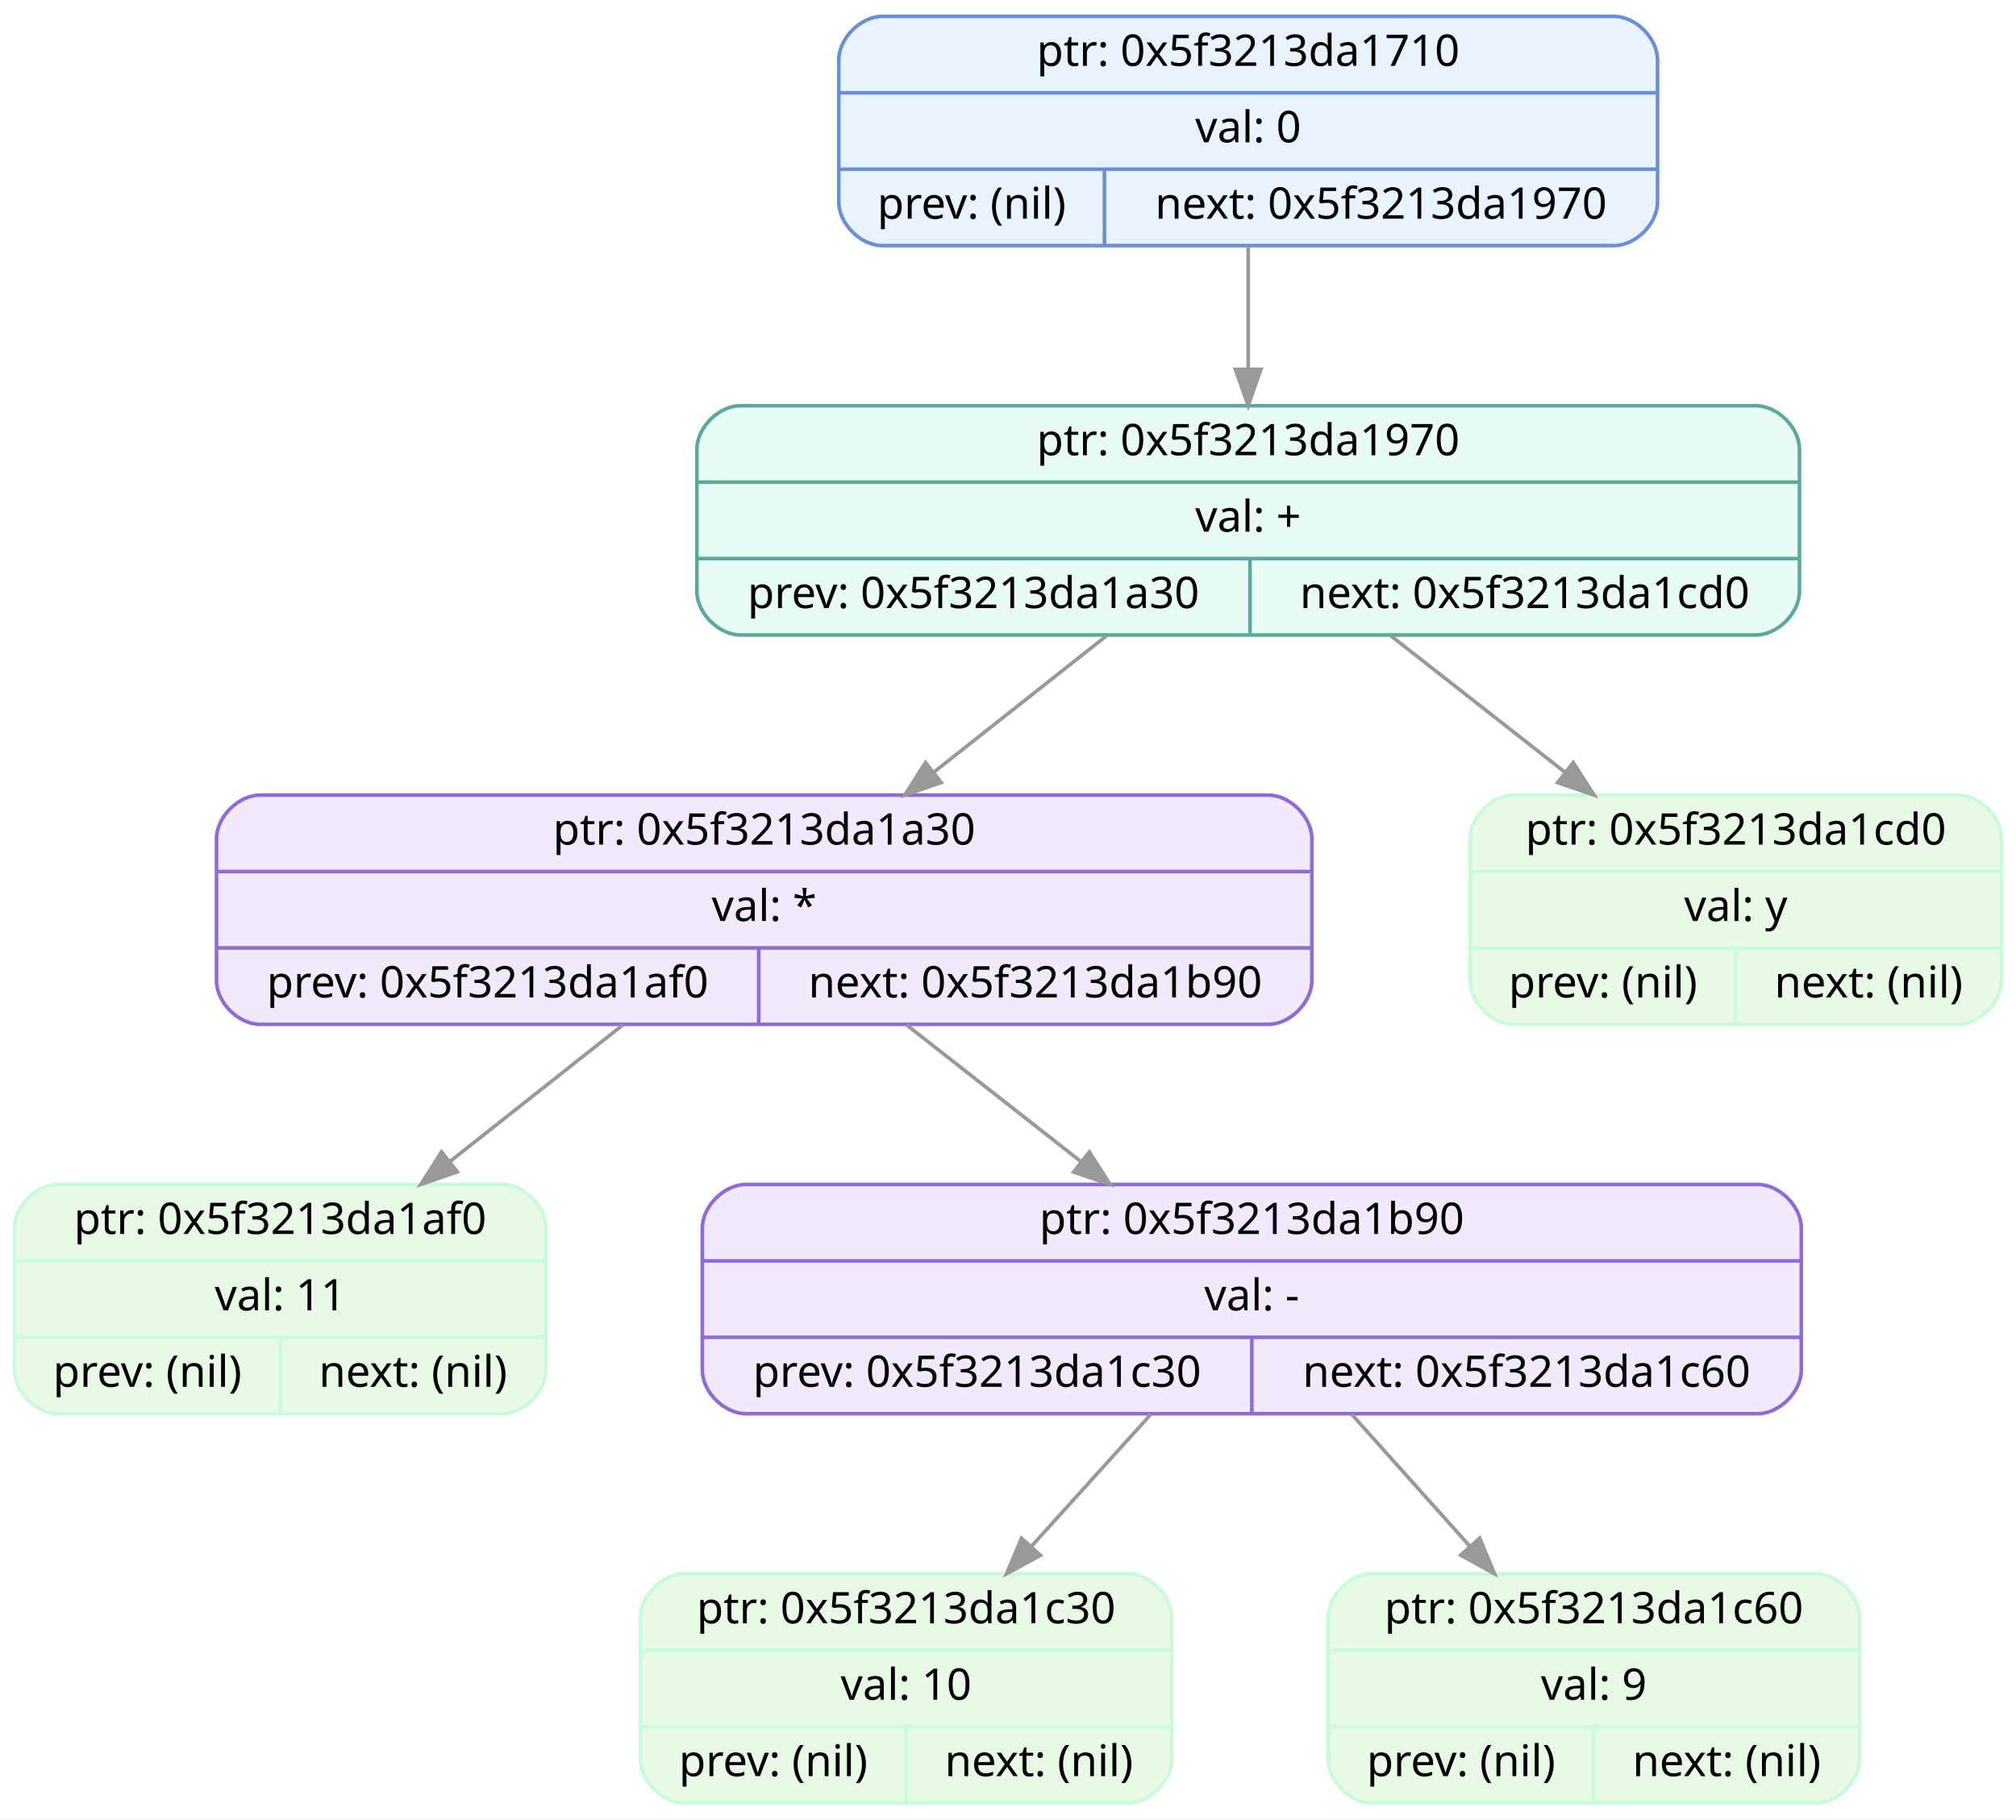
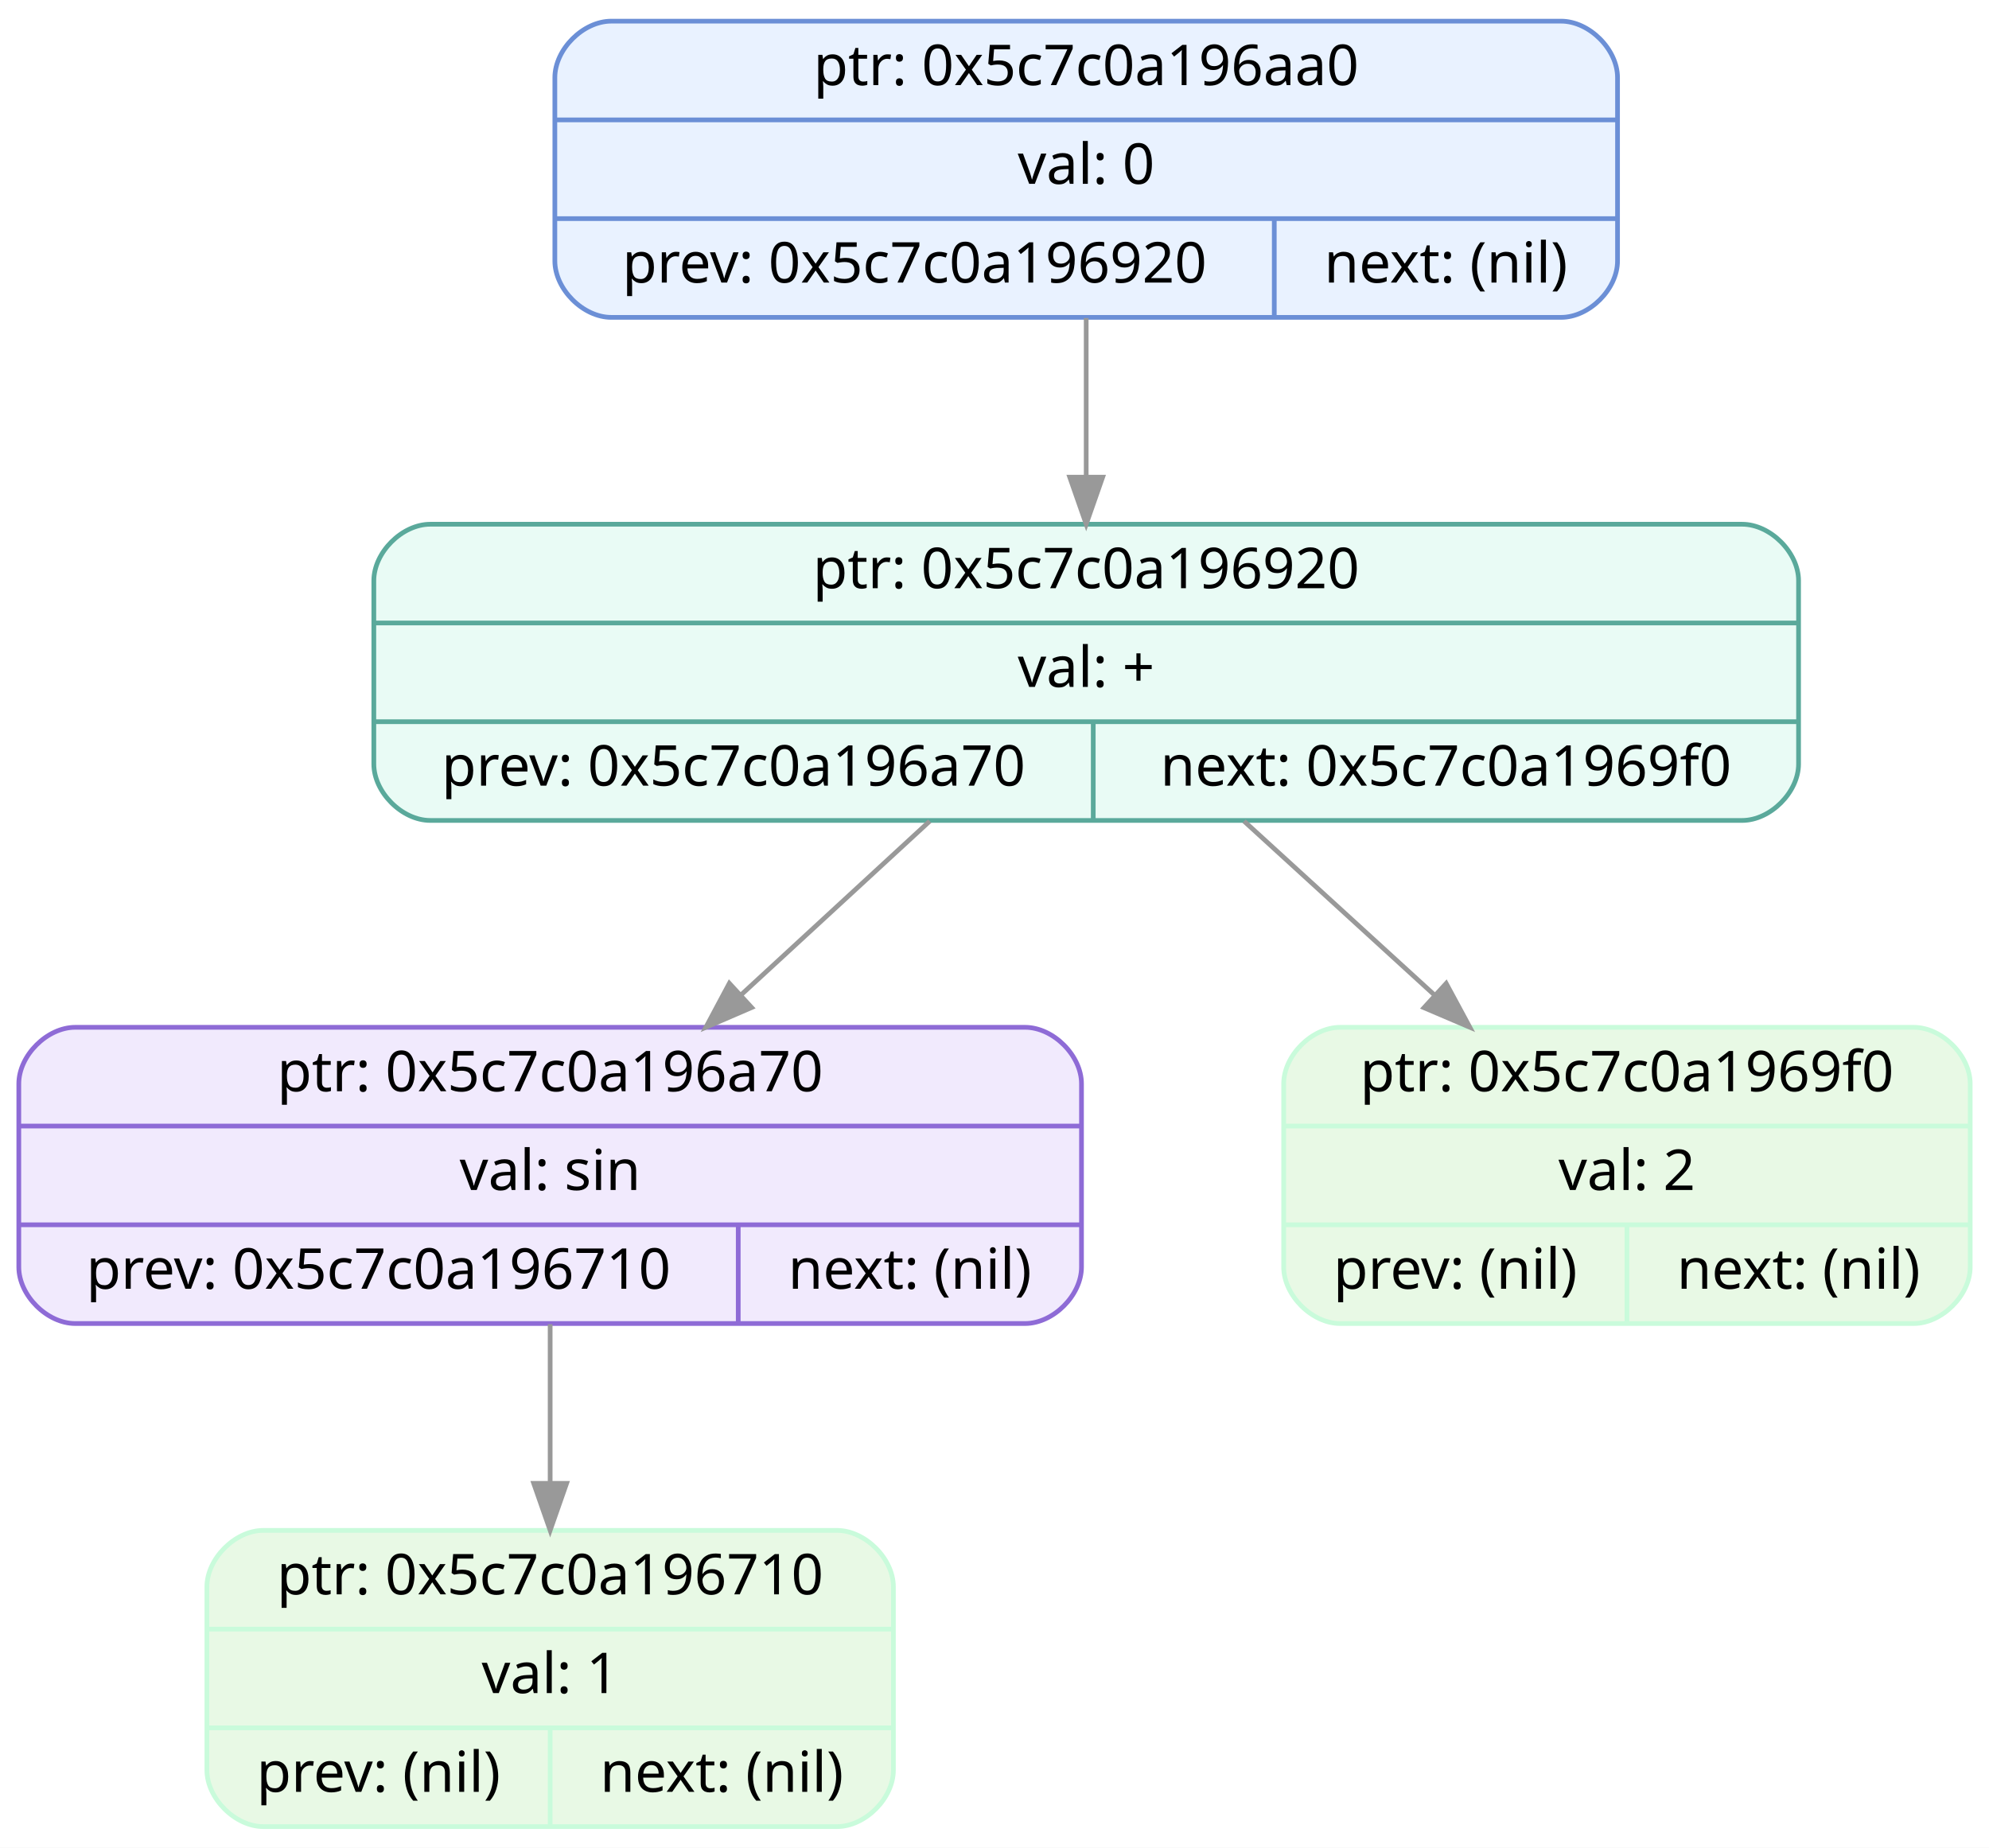
- <svg xmlns="http://www.w3.org/2000/svg" width="554pt" height="500pt" viewBox="0.00 0.00 554.00 500.00">
-   <g id="graph0" class="graph" transform="scale(1 1) rotate(0) translate(4 496)">
-     <polygon fill="white" stroke="transparent" points="-4,4 -4,-496 550,-496 550,4 -4,4" />
+ <svg xmlns="http://www.w3.org/2000/svg" width="423pt" height="393pt" viewBox="0.00 0.00 423.00 393.00">
+   <g id="graph0" class="graph" transform="scale(1 1) rotate(0) translate(4 389)">
+     <polygon fill="white" stroke="transparent" points="-4,4 -4,-389 419,-389 419,4 -4,4" />
    <g id="node1" class="node">
-       <path fill="#e9f2ff" stroke="#6b8fd6" d="M238.5,-428.5C238.5,-428.5 439.5,-428.5 439.5,-428.5 445.5,-428.5 451.5,-434.5 451.5,-440.5 451.5,-440.5 451.5,-479.5 451.5,-479.5 451.5,-485.5 445.5,-491.5 439.5,-491.5 439.5,-491.5 238.5,-491.5 238.5,-491.5 232.5,-491.5 226.5,-485.5 226.5,-479.5 226.5,-479.5 226.5,-440.5 226.5,-440.5 226.5,-434.5 232.5,-428.5 238.5,-428.5" />
-       <text text-anchor="middle" x="339" y="-477.9" font-family="Fira Mono" font-size="12.00">ptr: 0x5f3213da1710</text>
-       <polyline fill="none" stroke="#6b8fd6" points="226.5,-470.5 451.5,-470.5 " />
-       <text text-anchor="middle" x="339" y="-456.9" font-family="Fira Mono" font-size="12.00">val: 0</text>
-       <polyline fill="none" stroke="#6b8fd6" points="226.5,-449.5 451.5,-449.5 " />
-       <text text-anchor="middle" x="263" y="-435.9" font-family="Fira Mono" font-size="12.00">prev: (nil)</text>
-       <polyline fill="none" stroke="#6b8fd6" points="299.5,-428.5 299.5,-449.5 " />
-       <text text-anchor="middle" x="375.5" y="-435.9" font-family="Fira Mono" font-size="12.00">next: 0x5f3213da1970</text>
+       <path fill="#e9f2ff" stroke="#6b8fd6" d="M126,-321.5C126,-321.5 328,-321.5 328,-321.5 334,-321.5 340,-327.5 340,-333.5 340,-333.5 340,-372.5 340,-372.5 340,-378.5 334,-384.5 328,-384.5 328,-384.5 126,-384.5 126,-384.5 120,-384.5 114,-378.5 114,-372.5 114,-372.5 114,-333.5 114,-333.5 114,-327.5 120,-321.5 126,-321.5" />
+       <text text-anchor="middle" x="227" y="-370.9" font-family="Fira Mono" font-size="12.00">ptr: 0x5c7c0a196aa0</text>
+       <polyline fill="none" stroke="#6b8fd6" points="114,-363.5 340,-363.5 " />
+       <text text-anchor="middle" x="227" y="-349.9" font-family="Fira Mono" font-size="12.00">val: 0</text>
+       <polyline fill="none" stroke="#6b8fd6" points="114,-342.5 340,-342.5 " />
+       <text text-anchor="middle" x="190.5" y="-328.9" font-family="Fira Mono" font-size="12.00">prev: 0x5c7c0a196920</text>
+       <polyline fill="none" stroke="#6b8fd6" points="267,-321.5 267,-342.5 " />
+       <text text-anchor="middle" x="303.5" y="-328.9" font-family="Fira Mono" font-size="12.00">next: (nil)</text>
    </g>
    <g id="node2" class="node">
-       <path fill="#e9fbf5" stroke="#5aa99b" d="M199.5,-321.5C199.5,-321.5 478.5,-321.5 478.5,-321.5 484.5,-321.5 490.5,-327.5 490.5,-333.5 490.5,-333.5 490.5,-372.5 490.5,-372.5 490.5,-378.5 484.5,-384.5 478.5,-384.5 478.5,-384.5 199.5,-384.5 199.5,-384.5 193.5,-384.5 187.5,-378.5 187.5,-372.5 187.5,-372.5 187.5,-333.5 187.5,-333.5 187.5,-327.5 193.5,-321.5 199.5,-321.5" />
-       <text text-anchor="middle" x="339" y="-370.9" font-family="Fira Mono" font-size="12.00">ptr: 0x5f3213da1970</text>
-       <polyline fill="none" stroke="#5aa99b" points="187.5,-363.5 490.5,-363.5 " />
-       <text text-anchor="middle" x="339" y="-349.9" font-family="Fira Mono" font-size="12.00">val: +</text>
-       <polyline fill="none" stroke="#5aa99b" points="187.5,-342.5 490.5,-342.5 " />
-       <text text-anchor="middle" x="263.5" y="-328.9" font-family="Fira Mono" font-size="12.00">prev: 0x5f3213da1a30</text>
-       <polyline fill="none" stroke="#5aa99b" points="339.5,-321.5 339.5,-342.5 " />
-       <text text-anchor="middle" x="415" y="-328.9" font-family="Fira Mono" font-size="12.00">next: 0x5f3213da1cd0</text>
+       <path fill="#e9fbf5" stroke="#5aa99b" d="M87.5,-214.5C87.5,-214.5 366.5,-214.5 366.5,-214.5 372.5,-214.5 378.5,-220.5 378.5,-226.5 378.5,-226.5 378.5,-265.5 378.5,-265.5 378.5,-271.5 372.5,-277.5 366.5,-277.5 366.5,-277.5 87.5,-277.5 87.5,-277.5 81.5,-277.5 75.5,-271.5 75.5,-265.5 75.5,-265.5 75.5,-226.5 75.5,-226.5 75.5,-220.5 81.5,-214.5 87.5,-214.5" />
+       <text text-anchor="middle" x="227" y="-263.9" font-family="Fira Mono" font-size="12.00">ptr: 0x5c7c0a196920</text>
+       <polyline fill="none" stroke="#5aa99b" points="75.5,-256.5 378.5,-256.5 " />
+       <text text-anchor="middle" x="227" y="-242.9" font-family="Fira Mono" font-size="12.00">val: +</text>
+       <polyline fill="none" stroke="#5aa99b" points="75.5,-235.5 378.5,-235.5 " />
+       <text text-anchor="middle" x="152" y="-221.9" font-family="Fira Mono" font-size="12.00">prev: 0x5c7c0a196a70</text>
+       <polyline fill="none" stroke="#5aa99b" points="228.5,-214.5 228.5,-235.5 " />
+       <text text-anchor="middle" x="303.5" y="-221.9" font-family="Fira Mono" font-size="12.00">next: 0x5c7c0a1969f0</text>
    </g>
    <g id="edge1" class="edge">
-       <path fill="none" stroke="#999999" d="M339,-428.35C339,-417.78 339,-405.78 339,-394.54" />
-       <polygon fill="#999999" stroke="#999999" points="342.5,-394.51 339,-384.51 335.5,-394.51 342.5,-394.51" />
+       <path fill="none" stroke="#999999" d="M227,-321.35C227,-310.78 227,-298.78 227,-287.54" />
+       <polygon fill="#999999" stroke="#999999" points="230.5,-287.51 227,-277.51 223.5,-287.51 230.5,-287.51" />
    </g>
    <g id="node3" class="node">
-       <path fill="#f1eafd" stroke="#8e6bd6" d="M67.5,-214.5C67.5,-214.5 344.5,-214.5 344.5,-214.5 350.5,-214.5 356.5,-220.5 356.5,-226.5 356.5,-226.5 356.5,-265.5 356.5,-265.5 356.5,-271.5 350.5,-277.5 344.5,-277.5 344.5,-277.5 67.5,-277.5 67.5,-277.5 61.5,-277.5 55.5,-271.5 55.5,-265.5 55.5,-265.5 55.5,-226.5 55.5,-226.5 55.5,-220.5 61.5,-214.5 67.5,-214.5" />
-       <text text-anchor="middle" x="206" y="-263.9" font-family="Fira Mono" font-size="12.00">ptr: 0x5f3213da1a30</text>
-       <polyline fill="none" stroke="#8e6bd6" points="55.5,-256.5 356.5,-256.5 " />
-       <text text-anchor="middle" x="206" y="-242.9" font-family="Fira Mono" font-size="12.00">val: *</text>
-       <polyline fill="none" stroke="#8e6bd6" points="55.5,-235.5 356.5,-235.5 " />
-       <text text-anchor="middle" x="130" y="-221.9" font-family="Fira Mono" font-size="12.00">prev: 0x5f3213da1af0</text>
-       <polyline fill="none" stroke="#8e6bd6" points="204.5,-214.5 204.5,-235.5 " />
-       <text text-anchor="middle" x="280.5" y="-221.9" font-family="Fira Mono" font-size="12.00">next: 0x5f3213da1b90</text>
+       <path fill="#f1eafd" stroke="#8e6bd6" d="M12,-107.5C12,-107.5 214,-107.5 214,-107.5 220,-107.5 226,-113.5 226,-119.5 226,-119.5 226,-158.5 226,-158.5 226,-164.5 220,-170.5 214,-170.5 214,-170.5 12,-170.5 12,-170.5 6,-170.5 0,-164.5 0,-158.5 0,-158.5 0,-119.5 0,-119.5 0,-113.5 6,-107.5 12,-107.5" />
+       <text text-anchor="middle" x="113" y="-156.9" font-family="Fira Mono" font-size="12.00">ptr: 0x5c7c0a196a70</text>
+       <polyline fill="none" stroke="#8e6bd6" points="0,-149.5 226,-149.5 " />
+       <text text-anchor="middle" x="113" y="-135.9" font-family="Fira Mono" font-size="12.00">val: sin</text>
+       <polyline fill="none" stroke="#8e6bd6" points="0,-128.5 226,-128.5 " />
+       <text text-anchor="middle" x="76.5" y="-114.9" font-family="Fira Mono" font-size="12.00">prev: 0x5c7c0a196710</text>
+       <polyline fill="none" stroke="#8e6bd6" points="153,-107.5 153,-128.5 " />
+       <text text-anchor="middle" x="189.5" y="-114.9" font-family="Fira Mono" font-size="12.00">next: (nil)</text>
    </g>
    <g id="edge2" class="edge">
-       <path fill="none" stroke="#999999" d="M300.17,-321.35C285.29,-309.59 268.15,-296.06 252.61,-283.79" />
-       <polygon fill="#999999" stroke="#999999" points="254.66,-280.96 244.64,-277.51 250.33,-286.45 254.66,-280.96" />
+       <path fill="none" stroke="#999999" d="M193.72,-214.35C181.19,-202.81 166.81,-189.56 153.68,-177.47" />
+       <polygon fill="#999999" stroke="#999999" points="155.85,-174.71 146.12,-170.51 151.11,-179.86 155.85,-174.71" />
    </g>
-     <g id="node8" class="node">
-       <path fill="#e8f9e5" stroke="#c9fbdb" d="M412,-214.5C412,-214.5 534,-214.5 534,-214.5 540,-214.5 546,-220.5 546,-226.5 546,-226.5 546,-265.5 546,-265.5 546,-271.5 540,-277.5 534,-277.5 534,-277.5 412,-277.5 412,-277.5 406,-277.5 400,-271.5 400,-265.5 400,-265.5 400,-226.5 400,-226.5 400,-220.5 406,-214.5 412,-214.5" />
-       <text text-anchor="middle" x="473" y="-263.9" font-family="Fira Mono" font-size="12.00">ptr: 0x5f3213da1cd0</text>
-       <polyline fill="none" stroke="#c9fbdb" points="400,-256.5 546,-256.5 " />
-       <text text-anchor="middle" x="473" y="-242.9" font-family="Fira Mono" font-size="12.00">val: y</text>
-       <polyline fill="none" stroke="#c9fbdb" points="400,-235.5 546,-235.5 " />
-       <text text-anchor="middle" x="436.5" y="-221.9" font-family="Fira Mono" font-size="12.00">prev: (nil)</text>
-       <polyline fill="none" stroke="#c9fbdb" points="473,-214.5 473,-235.5 " />
-       <text text-anchor="middle" x="509.5" y="-221.9" font-family="Fira Mono" font-size="12.00">next: (nil)</text>
+     <g id="node5" class="node">
+       <path fill="#e8f9e5" stroke="#c9fbdb" d="M281,-107.5C281,-107.5 403,-107.5 403,-107.5 409,-107.5 415,-113.5 415,-119.5 415,-119.5 415,-158.5 415,-158.5 415,-164.5 409,-170.5 403,-170.5 403,-170.5 281,-170.5 281,-170.5 275,-170.5 269,-164.5 269,-158.5 269,-158.5 269,-119.5 269,-119.5 269,-113.5 275,-107.5 281,-107.5" />
+       <text text-anchor="middle" x="342" y="-156.9" font-family="Fira Mono" font-size="12.00">ptr: 0x5c7c0a1969f0</text>
+       <polyline fill="none" stroke="#c9fbdb" points="269,-149.5 415,-149.5 " />
+       <text text-anchor="middle" x="342" y="-135.9" font-family="Fira Mono" font-size="12.00">val: 2</text>
+       <polyline fill="none" stroke="#c9fbdb" points="269,-128.5 415,-128.5 " />
+       <text text-anchor="middle" x="305.5" y="-114.9" font-family="Fira Mono" font-size="12.00">prev: (nil)</text>
+       <polyline fill="none" stroke="#c9fbdb" points="342,-107.5 342,-128.5 " />
+       <text text-anchor="middle" x="378.5" y="-114.9" font-family="Fira Mono" font-size="12.00">next: (nil)</text>
    </g>
    <g id="edge3" class="edge">
-       <path fill="none" stroke="#999999" d="M378.12,-321.35C393.12,-309.59 410.38,-296.06 426.04,-283.79" />
-       <polygon fill="#999999" stroke="#999999" points="428.35,-286.43 434.06,-277.51 424.03,-280.92 428.35,-286.43" />
+       <path fill="none" stroke="#999999" d="M260.57,-214.35C273.21,-202.81 287.72,-189.56 300.96,-177.47" />
+       <polygon fill="#999999" stroke="#999999" points="303.56,-179.84 308.59,-170.51 298.84,-174.67 303.56,-179.84" />
    </g>
    <g id="node4" class="node">
-       <path fill="#e8f9e5" stroke="#c9fbdb" d="M12,-107.5C12,-107.5 134,-107.5 134,-107.5 140,-107.5 146,-113.5 146,-119.5 146,-119.5 146,-158.5 146,-158.5 146,-164.5 140,-170.5 134,-170.5 134,-170.5 12,-170.5 12,-170.5 6,-170.5 0,-164.5 0,-158.5 0,-158.5 0,-119.5 0,-119.5 0,-113.5 6,-107.5 12,-107.5" />
-       <text text-anchor="middle" x="73" y="-156.9" font-family="Fira Mono" font-size="12.00">ptr: 0x5f3213da1af0</text>
-       <polyline fill="none" stroke="#c9fbdb" points="0,-149.5 146,-149.5 " />
-       <text text-anchor="middle" x="73" y="-135.9" font-family="Fira Mono" font-size="12.00">val: 11</text>
-       <polyline fill="none" stroke="#c9fbdb" points="0,-128.5 146,-128.5 " />
-       <text text-anchor="middle" x="36.5" y="-114.9" font-family="Fira Mono" font-size="12.00">prev: (nil)</text>
-       <polyline fill="none" stroke="#c9fbdb" points="73,-107.5 73,-128.5 " />
-       <text text-anchor="middle" x="109.5" y="-114.9" font-family="Fira Mono" font-size="12.00">next: (nil)</text>
+       <path fill="#e8f9e5" stroke="#c9fbdb" d="M52,-0.5C52,-0.5 174,-0.5 174,-0.5 180,-0.5 186,-6.5 186,-12.5 186,-12.5 186,-51.5 186,-51.5 186,-57.5 180,-63.5 174,-63.5 174,-63.5 52,-63.5 52,-63.5 46,-63.5 40,-57.5 40,-51.5 40,-51.5 40,-12.5 40,-12.5 40,-6.5 46,-0.5 52,-0.5" />
+       <text text-anchor="middle" x="113" y="-49.9" font-family="Fira Mono" font-size="12.00">ptr: 0x5c7c0a196710</text>
+       <polyline fill="none" stroke="#c9fbdb" points="40,-42.5 186,-42.5 " />
+       <text text-anchor="middle" x="113" y="-28.9" font-family="Fira Mono" font-size="12.00">val: 1</text>
+       <polyline fill="none" stroke="#c9fbdb" points="40,-21.5 186,-21.5 " />
+       <text text-anchor="middle" x="76.5" y="-7.9" font-family="Fira Mono" font-size="12.00">prev: (nil)</text>
+       <polyline fill="none" stroke="#c9fbdb" points="113,-0.5 113,-21.5 " />
+       <text text-anchor="middle" x="149.5" y="-7.9" font-family="Fira Mono" font-size="12.00">next: (nil)</text>
    </g>
    <g id="edge4" class="edge">
-       <path fill="none" stroke="#999999" d="M167.17,-214.35C152.29,-202.59 135.15,-189.06 119.61,-176.79" />
-       <polygon fill="#999999" stroke="#999999" points="121.66,-173.96 111.64,-170.51 117.33,-179.45 121.66,-173.96" />
-     </g>
-     <g id="node5" class="node">
-       <path fill="#f1eafd" stroke="#8e6bd6" d="M201,-107.5C201,-107.5 479,-107.5 479,-107.5 485,-107.5 491,-113.5 491,-119.5 491,-119.5 491,-158.5 491,-158.5 491,-164.5 485,-170.5 479,-170.5 479,-170.5 201,-170.5 201,-170.5 195,-170.5 189,-164.5 189,-158.5 189,-158.5 189,-119.5 189,-119.5 189,-113.5 195,-107.5 201,-107.5" />
-       <text text-anchor="middle" x="340" y="-156.9" font-family="Fira Mono" font-size="12.00">ptr: 0x5f3213da1b90</text>
-       <polyline fill="none" stroke="#8e6bd6" points="189,-149.5 491,-149.5 " />
-       <text text-anchor="middle" x="340" y="-135.9" font-family="Fira Mono" font-size="12.00">val: -</text>
-       <polyline fill="none" stroke="#8e6bd6" points="189,-128.5 491,-128.5 " />
-       <text text-anchor="middle" x="264.5" y="-114.9" font-family="Fira Mono" font-size="12.00">prev: 0x5f3213da1c30</text>
-       <polyline fill="none" stroke="#8e6bd6" points="340,-107.5 340,-128.5 " />
-       <text text-anchor="middle" x="415.5" y="-114.9" font-family="Fira Mono" font-size="12.00">next: 0x5f3213da1c60</text>
-     </g>
-     <g id="edge5" class="edge">
-       <path fill="none" stroke="#999999" d="M245.12,-214.35C260.12,-202.59 277.38,-189.06 293.04,-176.79" />
-       <polygon fill="#999999" stroke="#999999" points="295.35,-179.43 301.06,-170.51 291.03,-173.92 295.35,-179.43" />
-     </g>
-     <g id="node6" class="node">
-       <path fill="#e8f9e5" stroke="#c9fbdb" d="M184,-0.5C184,-0.5 306,-0.5 306,-0.5 312,-0.5 318,-6.5 318,-12.5 318,-12.5 318,-51.5 318,-51.5 318,-57.5 312,-63.5 306,-63.5 306,-63.5 184,-63.5 184,-63.5 178,-63.5 172,-57.5 172,-51.5 172,-51.5 172,-12.5 172,-12.5 172,-6.5 178,-0.5 184,-0.5" />
-       <text text-anchor="middle" x="245" y="-49.9" font-family="Fira Mono" font-size="12.00">ptr: 0x5f3213da1c30</text>
-       <polyline fill="none" stroke="#c9fbdb" points="172,-42.5 318,-42.5 " />
-       <text text-anchor="middle" x="245" y="-28.9" font-family="Fira Mono" font-size="12.00">val: 10</text>
-       <polyline fill="none" stroke="#c9fbdb" points="172,-21.5 318,-21.5 " />
-       <text text-anchor="middle" x="208.5" y="-7.9" font-family="Fira Mono" font-size="12.00">prev: (nil)</text>
-       <polyline fill="none" stroke="#c9fbdb" points="245,-0.5 245,-21.5 " />
-       <text text-anchor="middle" x="281.5" y="-7.9" font-family="Fira Mono" font-size="12.00">next: (nil)</text>
-     </g>
-     <g id="edge6" class="edge">
-       <path fill="none" stroke="#999999" d="M312.27,-107.35C302.02,-96.03 290.29,-83.06 279.52,-71.15" />
-       <polygon fill="#999999" stroke="#999999" points="281.91,-68.58 272.6,-63.51 276.72,-73.27 281.91,-68.58" />
-     </g>
-     <g id="node7" class="node">
-       <path fill="#e8f9e5" stroke="#c9fbdb" d="M373,-0.5C373,-0.5 495,-0.5 495,-0.5 501,-0.5 507,-6.5 507,-12.5 507,-12.5 507,-51.5 507,-51.5 507,-57.5 501,-63.5 495,-63.5 495,-63.5 373,-63.5 373,-63.5 367,-63.5 361,-57.5 361,-51.5 361,-51.5 361,-12.5 361,-12.5 361,-6.5 367,-0.5 373,-0.5" />
-       <text text-anchor="middle" x="434" y="-49.9" font-family="Fira Mono" font-size="12.00">ptr: 0x5f3213da1c60</text>
-       <polyline fill="none" stroke="#c9fbdb" points="361,-42.5 507,-42.5 " />
-       <text text-anchor="middle" x="434" y="-28.9" font-family="Fira Mono" font-size="12.00">val: 9</text>
-       <polyline fill="none" stroke="#c9fbdb" points="361,-21.5 507,-21.5 " />
-       <text text-anchor="middle" x="397.5" y="-7.9" font-family="Fira Mono" font-size="12.00">prev: (nil)</text>
-       <polyline fill="none" stroke="#c9fbdb" points="434,-0.5 434,-21.5 " />
-       <text text-anchor="middle" x="470.5" y="-7.9" font-family="Fira Mono" font-size="12.00">next: (nil)</text>
-     </g>
-     <g id="edge7" class="edge">
-       <path fill="none" stroke="#999999" d="M367.44,-107.35C377.58,-96.03 389.19,-83.06 399.85,-71.15" />
-       <polygon fill="#999999" stroke="#999999" points="402.62,-73.29 406.69,-63.51 397.41,-68.63 402.62,-73.29" />
+       <path fill="none" stroke="#999999" d="M113,-107.35C113,-96.78 113,-84.78 113,-73.54" />
+       <polygon fill="#999999" stroke="#999999" points="116.5,-73.51 113,-63.51 109.5,-73.51 116.5,-73.51" />
    </g>
  </g>
</svg>
